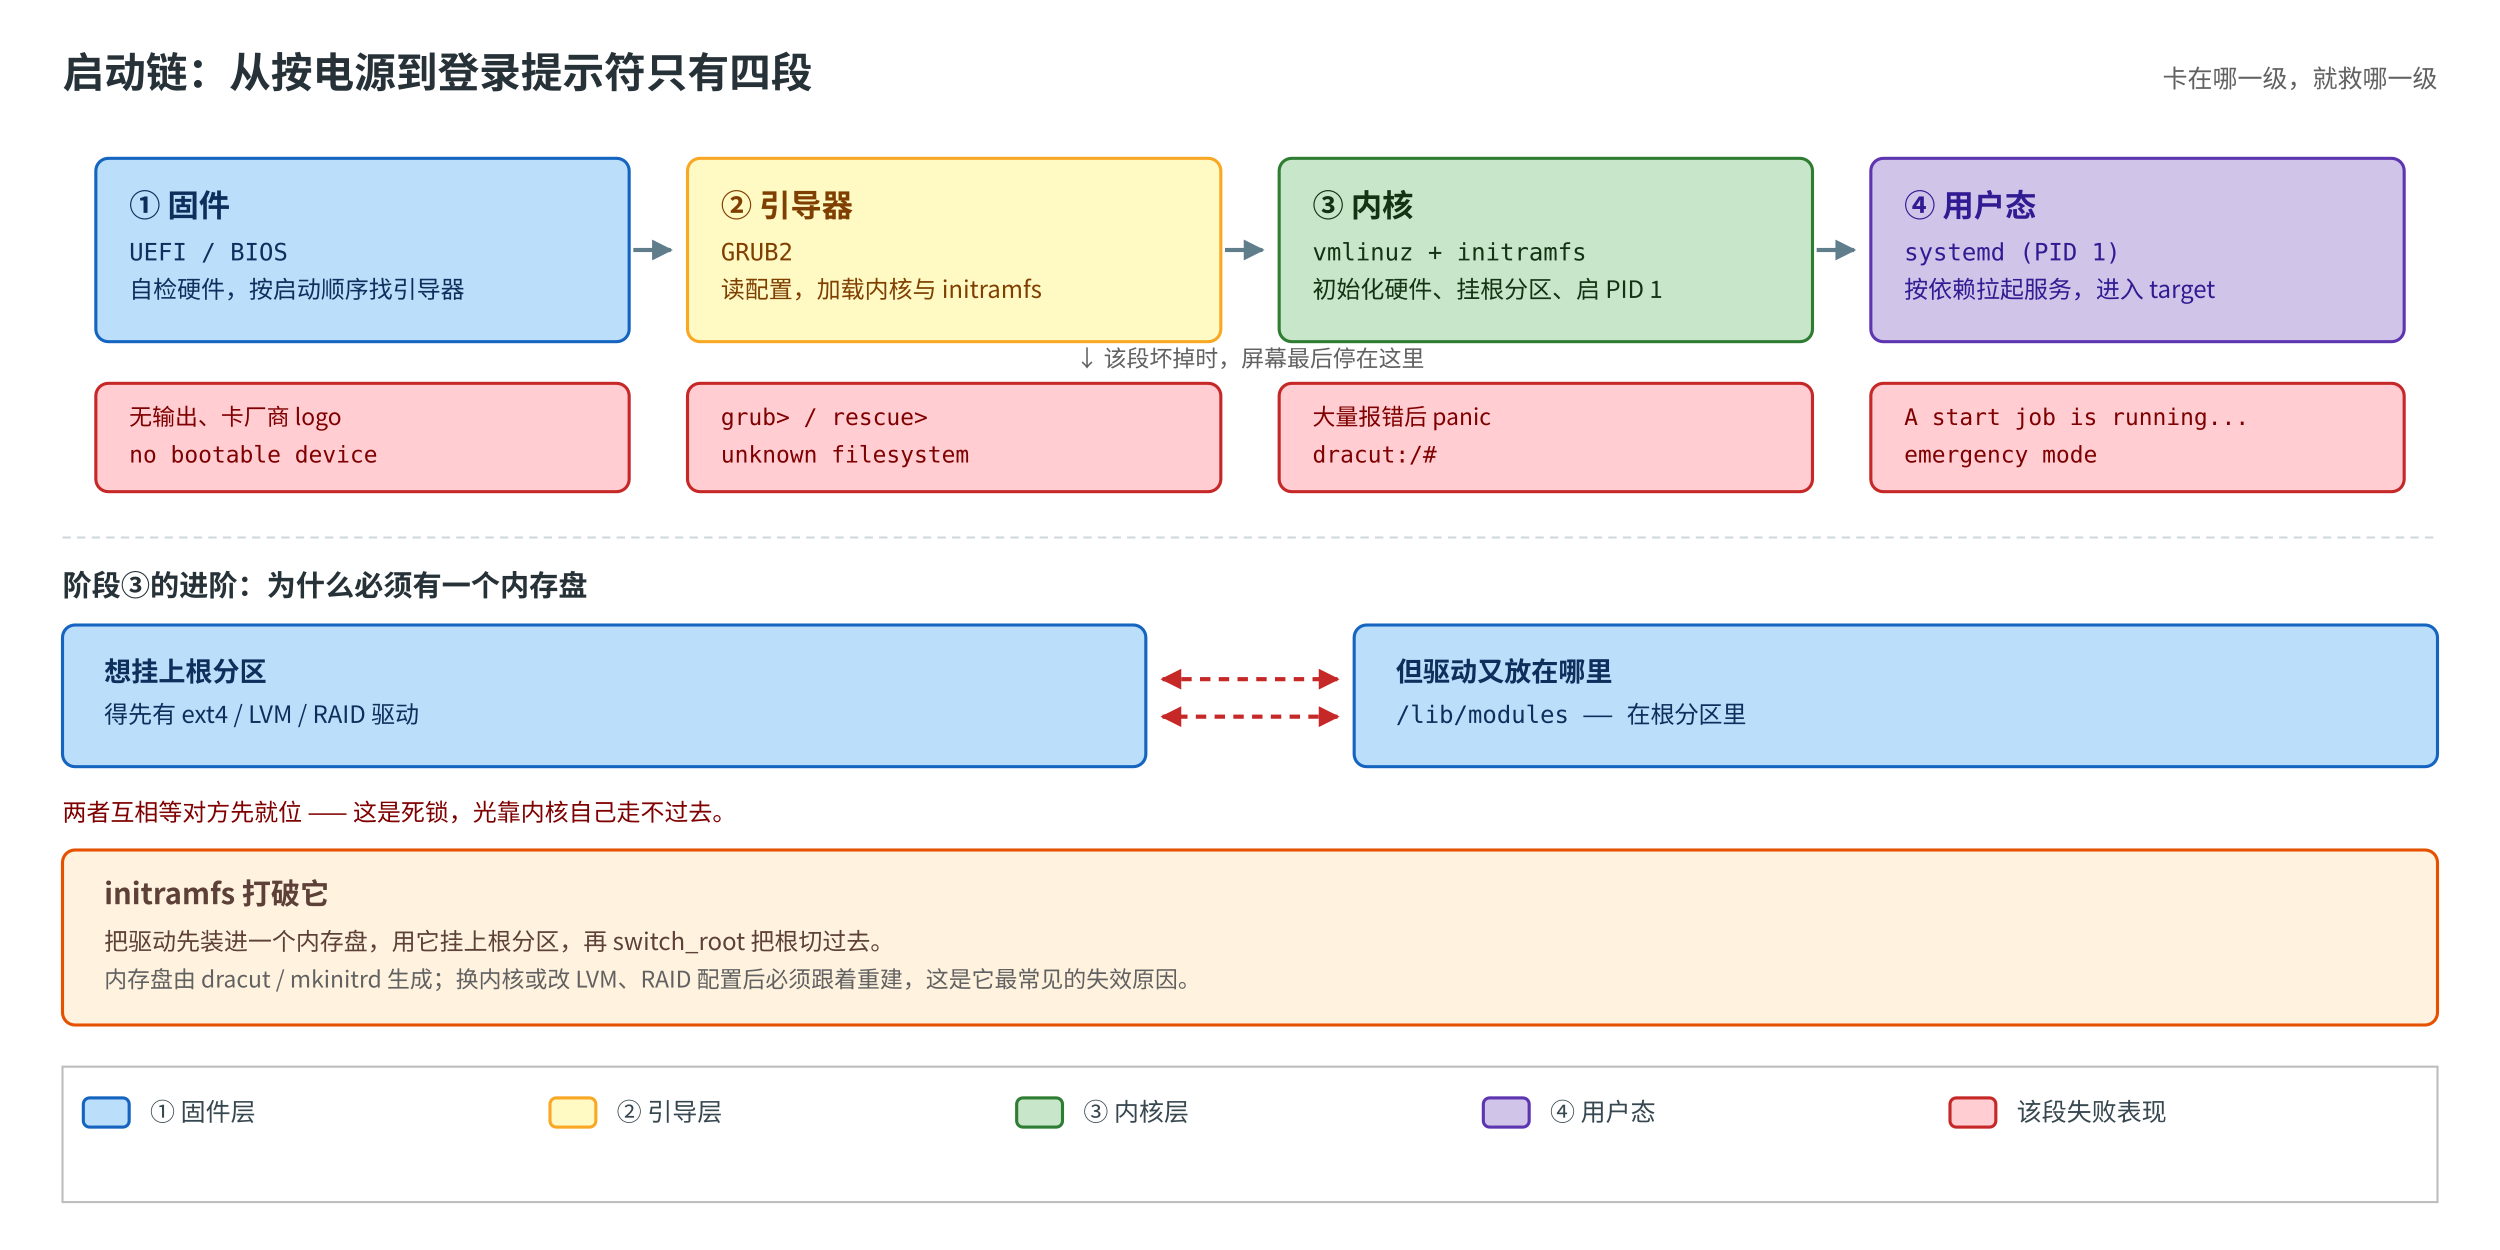
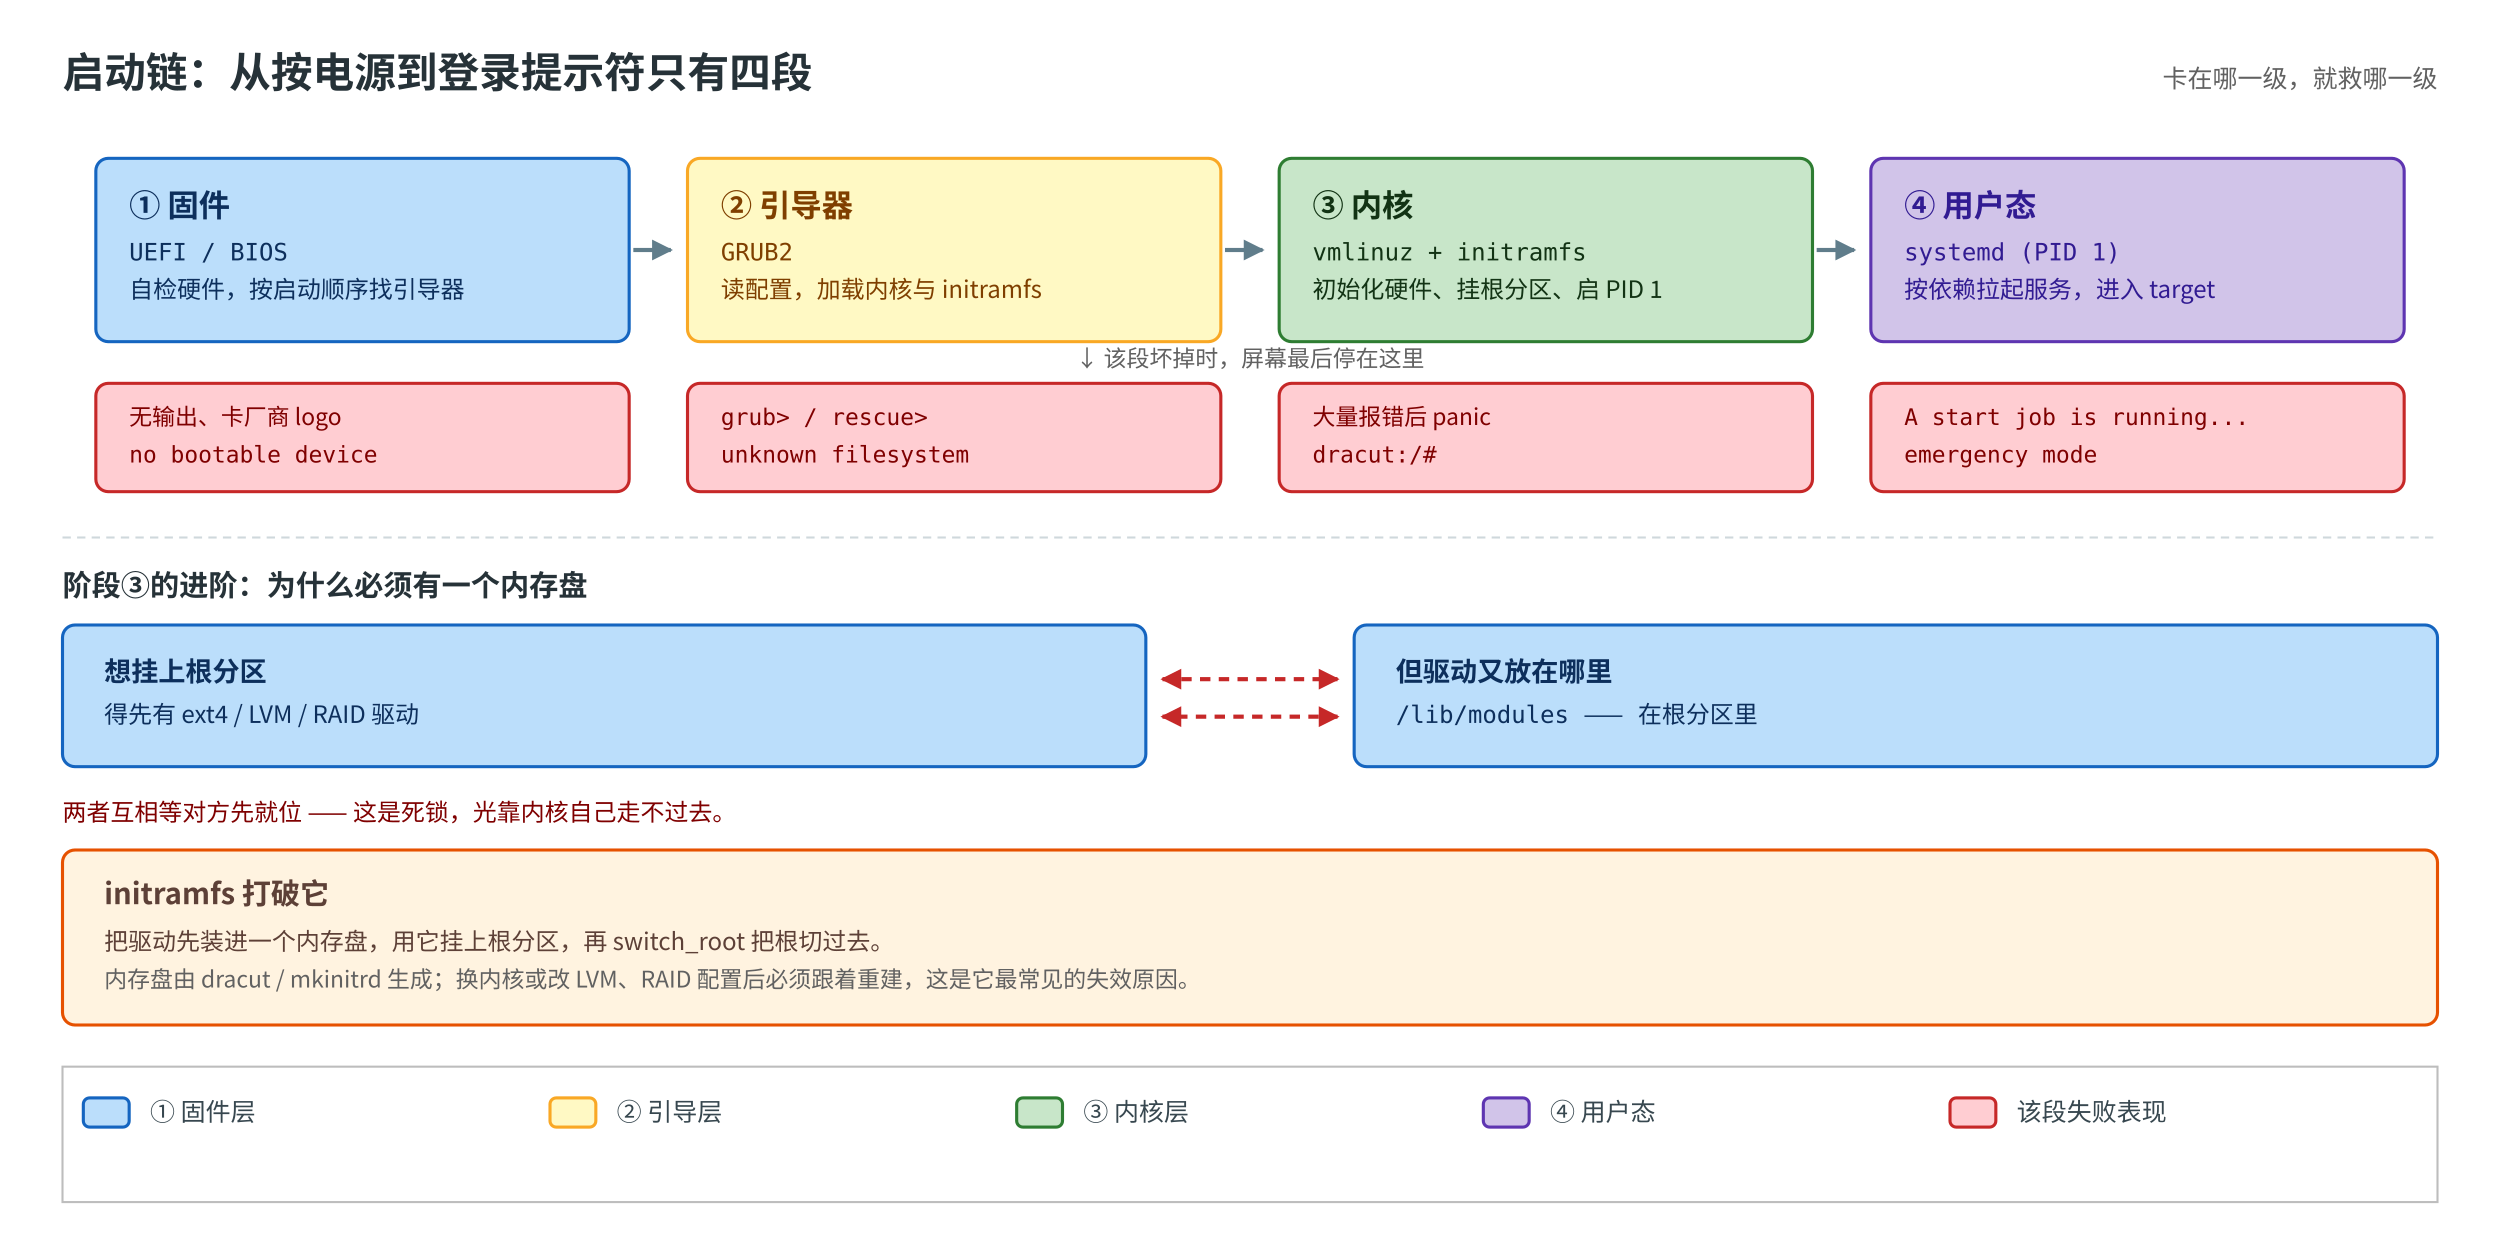
<svg xmlns="http://www.w3.org/2000/svg" viewBox="0 0 1200 600" font-family="'Microsoft YaHei','PingFang SC','Noto Sans CJK SC',sans-serif">
  <rect x="0" y="0" width="1200" height="600" fill="#ffffff" />
  <defs>
    <marker id="arrow" viewBox="0 0 10 10" refX="9" refY="5" markerWidth="10" markerHeight="10" markerUnits="userSpaceOnUse" orient="auto-start-reverse">
      <path d="M 0 0 L 10 5 L 0 10 z" fill="#607d8b" />
    </marker>
    <marker id="arrowRed" viewBox="0 0 10 10" refX="9" refY="5" markerWidth="10" markerHeight="10" markerUnits="userSpaceOnUse" orient="auto-start-reverse">
      <path d="M 0 0 L 10 5 L 0 10 z" fill="#c62828" />
    </marker>
  </defs>
  <text x="30" y="42" font-size="20" font-weight="bold" fill="#263238">启动链：从按电源到登录提示符只有四段</text>
  <text x="1170" y="42" font-size="12" fill="#616161" text-anchor="end">卡在哪一级，就救哪一级</text>
  <rect x="46" y="76" width="256" height="88" rx="6" fill="#bbdefb" stroke="#1565c0" stroke-width="1.5" />
  <text x="62" y="104" font-size="15" font-weight="bold" fill="#0d2f5c">① 固件</text>
  <text x="62" y="125" font-size="11.5" fill="#0d2f5c" font-family="ui-monospace,Menlo,Consolas,monospace">UEFI / BIOS</text>
  <text x="62" y="143" font-size="11.5" fill="#0d2f5c">自检硬件，按启动顺序找引导器</text>
  <rect x="330" y="76" width="256" height="88" rx="6" fill="#fff9c4" stroke="#f9a825" stroke-width="1.5" />
  <text x="346" y="104" font-size="15" font-weight="bold" fill="#7f3f00">② 引导器</text>
  <text x="346" y="125" font-size="11.5" fill="#7f3f00" font-family="ui-monospace,Menlo,Consolas,monospace">GRUB2</text>
  <text x="346" y="143" font-size="11.5" fill="#7f3f00">读配置，加载内核与 initramfs</text>
  <rect x="614" y="76" width="256" height="88" rx="6" fill="#c8e6c9" stroke="#2e7d32" stroke-width="1.5" />
  <text x="630" y="104" font-size="15" font-weight="bold" fill="#123314">③ 内核</text>
  <text x="630" y="125" font-size="11.5" fill="#123314" font-family="ui-monospace,Menlo,Consolas,monospace">vmlinuz + initramfs</text>
  <text x="630" y="143" font-size="11.5" fill="#123314">初始化硬件、挂根分区、启 PID 1</text>
  <rect x="898" y="76" width="256" height="88" rx="6" fill="#d1c4e9" stroke="#5e35b1" stroke-width="1.5" />
  <text x="914" y="104" font-size="15" font-weight="bold" fill="#311b92">④ 用户态</text>
  <text x="914" y="125" font-size="11.5" fill="#311b92" font-family="ui-monospace,Menlo,Consolas,monospace">systemd (PID 1)</text>
  <text x="914" y="143" font-size="11.5" fill="#311b92">按依赖拉起服务，进入 target</text>
  <line x1="304" y1="120" x2="322" y2="120" stroke="#607d8b" stroke-width="2" marker-end="url(#arrow)" />
  <line x1="588" y1="120" x2="606" y2="120" stroke="#607d8b" stroke-width="2" marker-end="url(#arrow)" />
  <line x1="872" y1="120" x2="890" y2="120" stroke="#607d8b" stroke-width="2" marker-end="url(#arrow)" />
  <text x="600" y="176" font-size="11" fill="#616161" text-anchor="middle">↓ 该段坏掉时，屏幕最后停在这里</text>
  <rect x="46" y="184" width="256" height="52" rx="6" fill="#ffcdd2" stroke="#c62828" stroke-width="1.5" />
  <text x="62" y="204" font-size="11" fill="#7f0000">无输出、卡厂商 logo</text>
  <text x="62" y="222" font-size="11" fill="#7f0000" font-family="ui-monospace,Menlo,Consolas,monospace">no bootable device</text>
  <rect x="330" y="184" width="256" height="52" rx="6" fill="#ffcdd2" stroke="#c62828" stroke-width="1.5" />
  <text x="346" y="204" font-size="11" fill="#7f0000" font-family="ui-monospace,Menlo,Consolas,monospace">grub&gt; / rescue&gt;</text>
  <text x="346" y="222" font-size="11" fill="#7f0000" font-family="ui-monospace,Menlo,Consolas,monospace">unknown filesystem</text>
  <rect x="614" y="184" width="256" height="52" rx="6" fill="#ffcdd2" stroke="#c62828" stroke-width="1.5" />
  <text x="630" y="204" font-size="11" fill="#7f0000">大量报错后 panic</text>
  <text x="630" y="222" font-size="11" fill="#7f0000" font-family="ui-monospace,Menlo,Consolas,monospace">dracut:/#</text>
  <rect x="898" y="184" width="256" height="52" rx="6" fill="#ffcdd2" stroke="#c62828" stroke-width="1.5" />
  <text x="914" y="204" font-size="11" fill="#7f0000" font-family="ui-monospace,Menlo,Consolas,monospace">A start job is running...</text>
  <text x="914" y="222" font-size="11" fill="#7f0000" font-family="ui-monospace,Menlo,Consolas,monospace">emergency mode</text>
  <line x1="30" y1="258" x2="1170" y2="258" stroke="#cfd8dc" stroke-width="1" stroke-dasharray="4 3" />
  <text x="30" y="286" font-size="14" font-weight="bold" fill="#263238">阶段③的进阶：为什么必须有一个内存盘</text>
  <rect x="30" y="300" width="520" height="68" rx="6" fill="#bbdefb" stroke="#1565c0" stroke-width="1.5" />
  <text x="50" y="327" font-size="13" font-weight="bold" fill="#0d2f5c">想挂上根分区</text>
  <text x="50" y="347" font-size="11.5" fill="#0d2f5c">得先有 ext4 / LVM / RAID 驱动</text>
  <line x1="558" y1="326" x2="642" y2="326" stroke="#c62828" stroke-width="2" stroke-dasharray="5 4" marker-start="url(#arrowRed)" marker-end="url(#arrowRed)" />
  <line x1="642" y1="344" x2="558" y2="344" stroke="#c62828" stroke-width="2" stroke-dasharray="5 4" marker-start="url(#arrowRed)" marker-end="url(#arrowRed)" />
  <rect x="650" y="300" width="520" height="68" rx="6" fill="#bbdefb" stroke="#1565c0" stroke-width="1.5" />
  <text x="670" y="327" font-size="13" font-weight="bold" fill="#0d2f5c">但驱动又放在哪里</text>
-   <text x="670" y="347" font-size="11.5" fill="#0d2f5c" font-family="ui-monospace,Menlo,Consolas,monospace">/lib/modules —— 在根分区里</text>
+   <text x="670" y="347" font-size="11.5" fill="#0d2f5c" font-family="ui-monospace,Menlo,Consolas,monospace">/lib/modules <tspan font-family="Microsoft YaHei,PingFang SC,Noto Sans CJK SC,sans-serif">——</tspan>
+     <tspan font-family="Microsoft YaHei,PingFang SC,Noto Sans CJK SC,sans-serif">在根分区里</tspan>
+   </text>
  <text x="30" y="394" font-size="11.5" fill="#7f0000">两者互相等对方先就位 —— 这是死锁，光靠内核自己走不过去。</text>
  <rect x="30" y="408" width="1140" height="84" rx="6" fill="#fff3e0" stroke="#e65100" stroke-width="1.5" />
  <text x="50" y="434" font-size="14" font-weight="bold" fill="#5d4037">initramfs 打破它</text>
  <text x="50" y="456" font-size="11.5" fill="#5d4037">把驱动先装进一个内存盘，用它挂上根分区，再 switch_root 把根切过去。</text>
  <text x="50" y="474" font-size="11" fill="#616161">内存盘由 dracut / mkinitrd 生成；换内核或改 LVM、RAID 配置后必须跟着重建，这是它最常见的失效原因。</text>
  <rect x="30" y="512" width="1140" height="65" fill="#ffffff" stroke="#bdbdbd" stroke-width="1" />
  <rect x="40" y="527" width="22" height="14" rx="3" fill="#bbdefb" stroke="#1565c0" stroke-width="1.5" />
  <text x="72" y="538" font-size="12" fill="#37474f">① 固件层</text>
  <rect x="264" y="527" width="22" height="14" rx="3" fill="#fff9c4" stroke="#f9a825" stroke-width="1.5" />
  <text x="296" y="538" font-size="12" fill="#37474f">② 引导层</text>
  <rect x="488" y="527" width="22" height="14" rx="3" fill="#c8e6c9" stroke="#2e7d32" stroke-width="1.5" />
  <text x="520" y="538" font-size="12" fill="#37474f">③ 内核层</text>
  <rect x="712" y="527" width="22" height="14" rx="3" fill="#d1c4e9" stroke="#5e35b1" stroke-width="1.5" />
  <text x="744" y="538" font-size="12" fill="#37474f">④ 用户态</text>
  <rect x="936" y="527" width="22" height="14" rx="3" fill="#ffcdd2" stroke="#c62828" stroke-width="1.5" />
  <text x="968" y="538" font-size="12" fill="#37474f">该段失败表现</text>
</svg>
